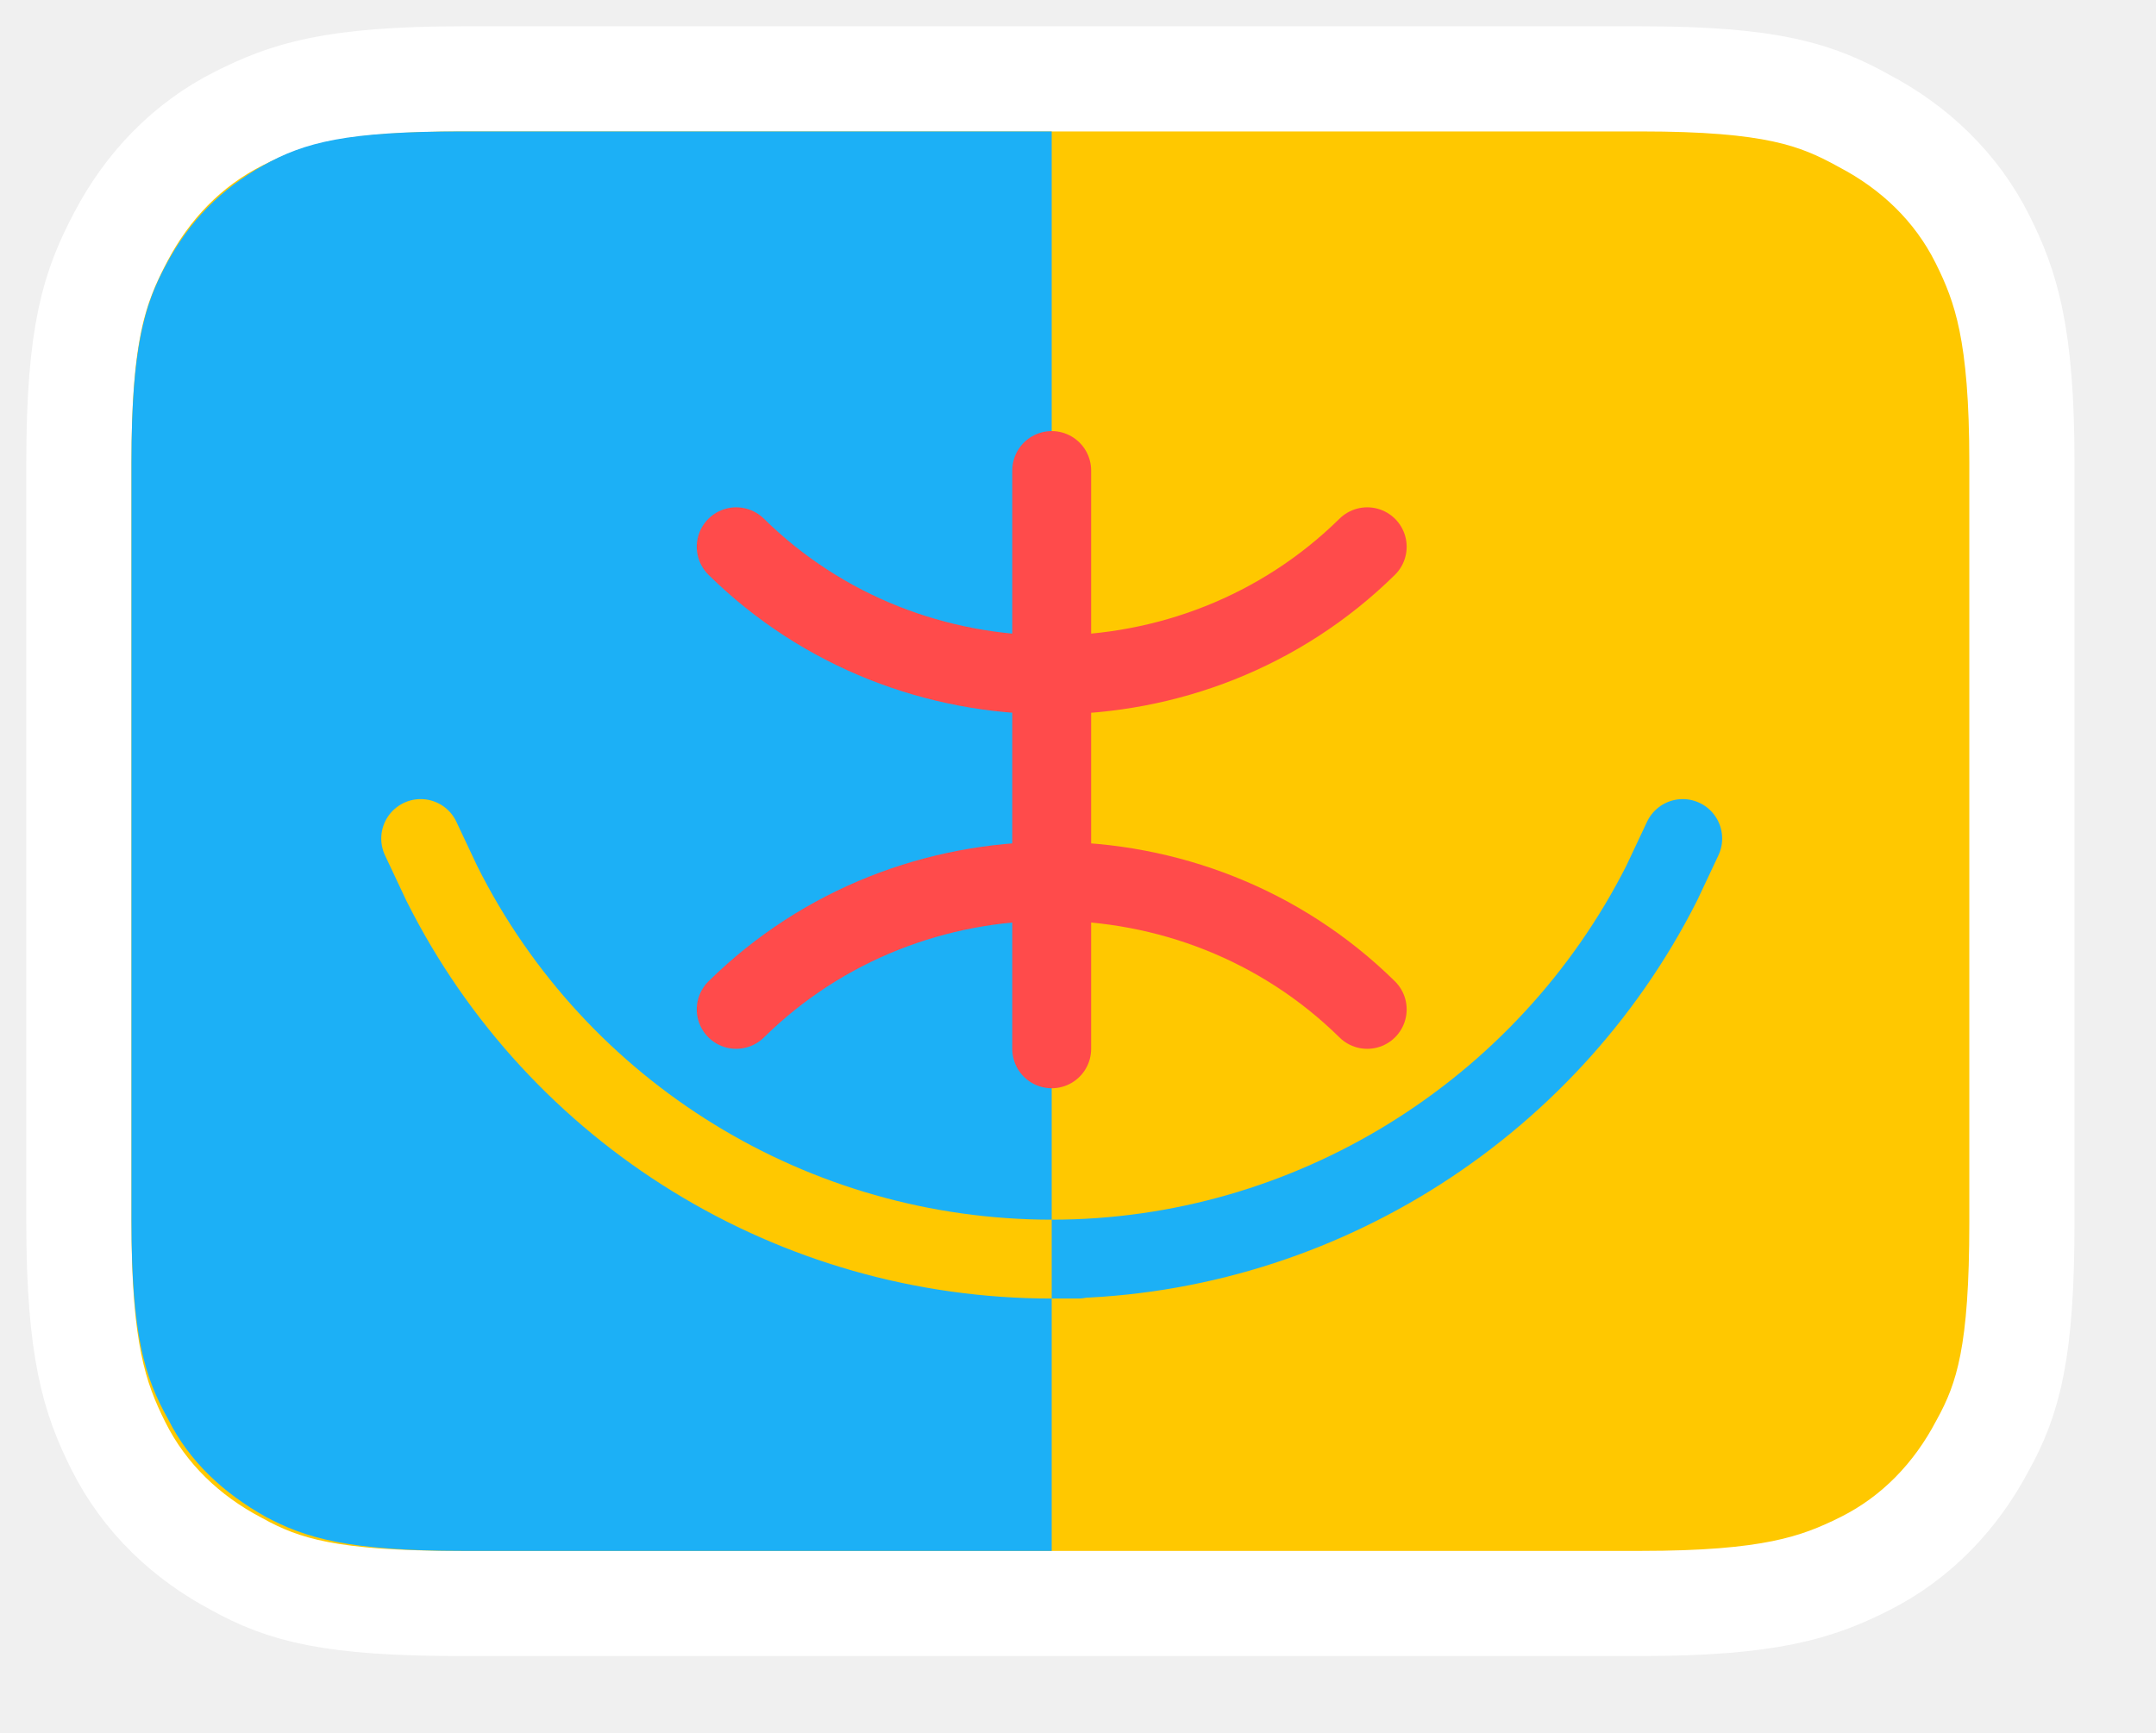
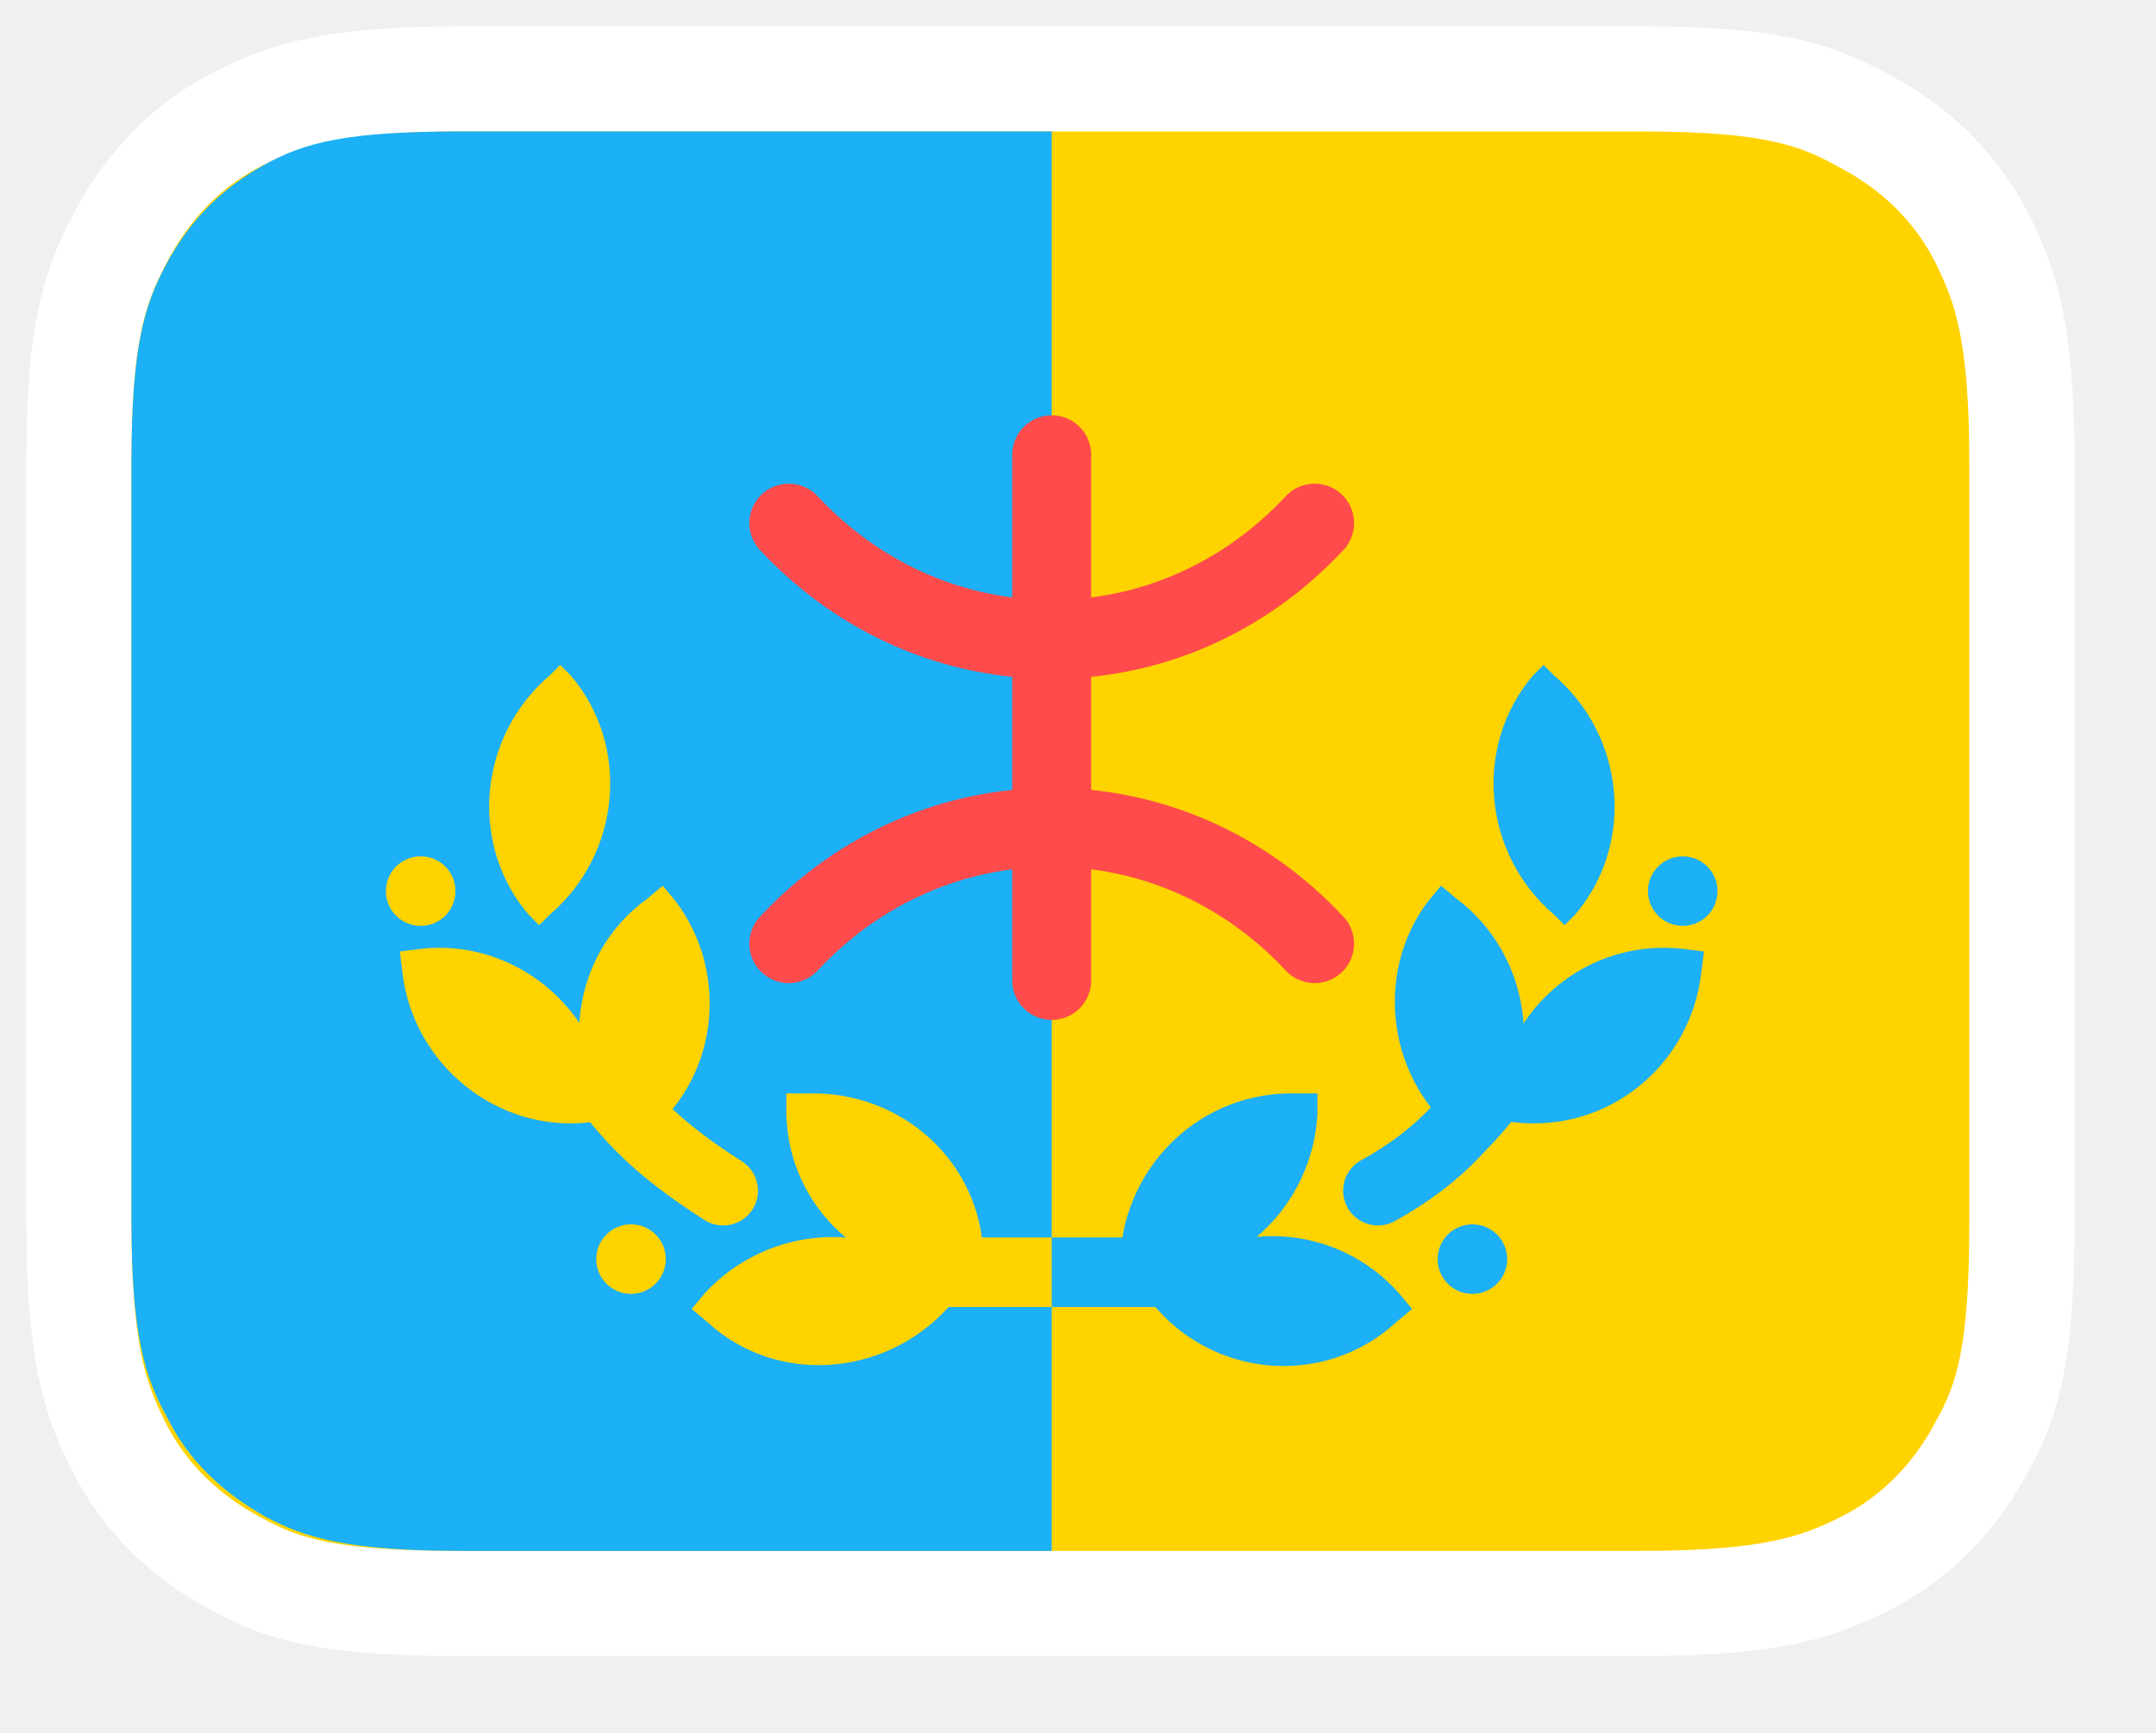
<svg xmlns="http://www.w3.org/2000/svg" version="1.1" id="svg3624" x="0px" y="0px" width="82px" height="65.9px" viewBox="0 0 82 65.9" style="enable-background:new 0 0 82 65.9;" xml:space="preserve">
  <style type="text/css">
- 	.st0{fill:#FFC800;stroke:#FFFFFF;stroke-width:4;}
+ 	.st0{fill:#FFD300;stroke:#FFFFFF;stroke-width:4;}
	.st1{fill:#1CB0F6;}
	.st2{fill:none;stroke:#FF4B4B;stroke-width:3;stroke-linecap:round;stroke-linejoin:round;stroke-miterlimit:10;}
	.st3{fill:none;stroke:#FFC800;stroke-width:3;stroke-linecap:round;stroke-linejoin:round;stroke-miterlimit:10;}
	.st4{fill:none;stroke:#1CB0F6;stroke-width:3;stroke-linecap:round;stroke-linejoin:bevel;stroke-miterlimit:10;}
+ 	.st5{fill:none;stroke:#FFD300;stroke-width:2.645;stroke-linecap:round;stroke-linejoin:round;}
+ 	.st6{fill-rule:evenodd;clip-rule:evenodd;fill:#FFD300;}
+ 	.st7{fill:none;stroke:#1CB0F6;stroke-width:2.645;stroke-linecap:round;stroke-linejoin:round;}
+ 	.st8{fill-rule:evenodd;clip-rule:evenodd;fill:#1CB0F6;}
+ 	.st9{fill:none;stroke:#1CB0F6;stroke-width:2.645;stroke-linecap:round;stroke-linejoin:bevel;}
</style>
  <g id="ru">
    <g id="g2884" transform="translate(6, 6)">
-       <path id="path2878" class="st0" d="M56.4-3H11.6C6.6-3,4.9-2.4,3.1-1.5c-2,1-3.5,2.6-4.5,4.5C-2.4,4.9-3,6.6-3,11.6v28.9    c0,4.9,0.6,6.7,1.5,8.5c1,2,2.6,3.5,4.5,4.5c1.8,1,3.6,1.5,8.5,1.5h44.9c4.9,0,6.7-0.6,8.5-1.5c2-1,3.5-2.6,4.5-4.5    c1-1.8,1.5-3.6,1.5-8.5V11.6c0-4.9-0.6-6.7-1.5-8.5c-1-2-2.6-3.5-4.5-4.5C63.1-2.4,61.4-3,56.4-3z" />
+       <path id="path2878" class="st0" d="M56.4-3H11.6c-5,0-6.7,0.6-8.5,1.5c-2,1-3.5,2.6-4.5,4.5S-3,6.6-3,11.6v28.9    c0,4.9,0.6,6.7,1.5,8.5c1,2,2.6,3.5,4.5,4.5c1.8,1,3.6,1.5,8.5,1.5h44.9c4.9,0,6.7-0.6,8.5-1.5c2-1,3.5-2.6,4.5-4.5    c1-1.8,1.5-3.6,1.5-8.5V11.6c0-4.9-0.6-6.7-1.5-8.5c-1-2-2.6-3.5-4.5-4.5C63.1-2.4,61.4-3,56.4-3z" />
      <path id="path2882" class="st1" d="M-1,40.4V11.6c0-4.4,0.5-6,1.3-7.5C1.2,2.4,2.4,1.2,4,0.3S7.2-1,11.6-1H34v54H11.6    c-4.4,0-6-0.5-7.5-1.3c-1.6-0.9-2.9-2.1-3.7-3.7C-0.5,46.4-1,44.8-1,40.4z" />
    </g>
  </g>
-   <path class="st2" d="M28,20.8L28,20.8c6.6,6.5,17.4,6.5,24,0l0,0" />
-   <path class="st2" d="M28,38.4L28,38.4c6.6-6.5,17.4-6.5,24,0l0,0" />
-   <line class="st2" x1="40" y1="17.9" x2="40" y2="39.9" />
-   <path class="st3" d="M40,47.9L40,47.9c-9.8,0-18.8-5.5-23.2-14.3L16,31.9" />
-   <path class="st4" d="M64,31.9l-0.8,1.7C58.8,42.3,49.8,47.9,40,47.9h1" />
+   <path class="st2" d="M30,19.9L30,19.9c5.5,5.9,14.5,5.9,20,0l0,0" />
+   <path class="st2" d="M30,35.9L30,35.9c5.5-5.9,14.5-5.9,20,0l0,0" />
+   <line class="st2" x1="40" y1="17.3" x2="40" y2="37.3" />
+   <path class="st3" d="M32.8,128.2L32.8,128.2c-9.8,0-18.8-5.5-23.2-14.3l-0.8-1.7" />
+   <path class="st4" d="M56.8,112.2l-0.8,1.7c-4.4,8.7-13.4,14.3-23.2,14.3h1" />
+   <g id="g3511" transform="translate(19, 15)">
+     <g id="g3509" transform="translate(0.806452, 0.096774)">
+       <g id="Group-5">
+         <g id="g3486">
+           <g id="g3484">
+             <g id="g3482">
+               <path id="path3470" class="st5" d="M2.6,25.3c0.6,0.9,1.2,1.7,2,2.5c0.9,0.9,2,1.7,3.1,2.4" />
+               <path id="path3472" class="st6" d="M0.7,20.1l-0.4-0.4c-2.3-2.7-1.9-6.8,0.8-9.1l0.4-0.4l0,0l0.4,0.4c2.3,2.7,1.9,6.8-0.8,9.1        L0.7,20.1L0.7,20.1z" />
+               <path id="path3474" class="st6" d="M3.4,27.5l-0.8,0.1c-3.5,0.4-6.7-2.2-7.1-5.7l-0.1-0.8l0,0l0.8-0.1        c3.5-0.4,6.7,2.2,7.1,5.7L3.4,27.5L3.4,27.5z" />
+               <path id="path3476" class="st6" d="M16.7,34.1l-0.5,0.6c-2.4,2.6-6.5,2.9-9.1,0.5l-0.6-0.5l0,0L7,34.1        c2.4-2.6,6.5-2.9,9.1-0.5L16.7,34.1L16.7,34.1z" />
+               <path id="path3478" class="st6" d="M17.6,33.5l0-0.8c-0.1-3.6-3.1-6.3-6.7-6.2l-0.8,0l0,0l0,0.8c0.1,3.6,3.1,6.3,6.7,6.2        L17.6,33.5L17.6,33.5z" />
+               <path id="path3480" class="st6" d="M4,28.7l-0.5-0.6c-2.1-2.8-1.6-6.9,1.3-9l0.6-0.5l0,0l0.5,0.6c2.1,2.8,1.6,6.9-1.3,9        L4,28.7L4,28.7z" />
+             </g>
+           </g>
+         </g>
+       </g>
+     </g>
+   </g>
+   <line class="st5" x1="40" y1="48.4" x2="36" y2="48.4" />
+   <g id="g3511_00000163065885801591416800000004631514447893527460_" transform="translate(19, 15)">
+     <g id="g3509_00000057113573527281308400000015160165714985609632_" transform="translate(0.806452, 0.096774)">
+       <g id="Group-5_00000164505379842198347040000003655092429537456259_">
+         <g id="g3486_00000107585430182672384410000014680243269966723724_">
+           <g id="g3484_00000023269141209652329360000003751787813867581862_">
+             <g id="g3482_00000094591389066252256720000014501499956326102147_">
+               <path id="path3470_00000106844257385045753770000007093715419673280698_" class="st7" d="M32.6,30.2c1.1-0.6,2.2-1.4,3.1-2.4        c0.8-0.8,1.4-1.6,2-2.5" />
+               <path id="path3472_00000137133191883695660760000018219124349751463829_" class="st8" d="M39.7,20.1l-0.4-0.4        c-2.7-2.3-3.1-6.4-0.8-9.1l0.4-0.4l0,0l0.4,0.4c2.7,2.3,3.1,6.4,0.8,9.1L39.7,20.1L39.7,20.1z" />
+               <path id="path3474_00000165210186445262956420000007415236428114319232_" class="st8" d="M37,27.5l0.1-0.8        c0.4-3.5,3.5-6.1,7.1-5.7l0.8,0.1l0,0l-0.1,0.8c-0.4,3.5-3.5,6.1-7.1,5.7L37,27.5L37,27.5z" />
+               <path id="path3476_00000164491201819329053970000016274380968566826163_" class="st8" d="M23.7,34.1l0.6-0.5        c2.6-2.4,6.7-2.2,9.1,0.5l0.5,0.6l0,0l-0.6,0.5c-2.6,2.4-6.7,2.2-9.1-0.5L23.7,34.1L23.7,34.1z" />
+               <path id="path3478_00000072242076770272389900000014463549305967717051_" class="st8" d="M22.8,33.5l0.8,0        c3.6,0.1,6.5-2.7,6.7-6.2l0-0.8l0,0l-0.8,0c-3.6-0.1-6.5,2.7-6.7,6.2L22.8,33.5L22.8,33.5z" />
+               <path id="path3480_00000091014603205058062250000011938908945895323048_" class="st8" d="M36.4,28.7l-0.6-0.5        c-2.8-2.1-3.4-6.2-1.3-9l0.5-0.6l0,0l0.6,0.5c2.8,2.1,3.4,6.2,1.3,9L36.4,28.7L36.4,28.7z" />
+             </g>
+           </g>
+         </g>
+       </g>
+     </g>
+   </g>
+   <polyline class="st9" points="42,48.4 40,48.4 44,48.4 " />
+   <line class="st5" x1="24" y1="47.9" x2="24" y2="47.9" />
+   <line class="st5" x1="16" y1="33.9" x2="16" y2="33.9" />
+   <line class="st9" x1="64" y1="33.9" x2="64" y2="33.9" />
+   <line class="st9" x1="56" y1="47.9" x2="56" y2="47.9" />
</svg>
